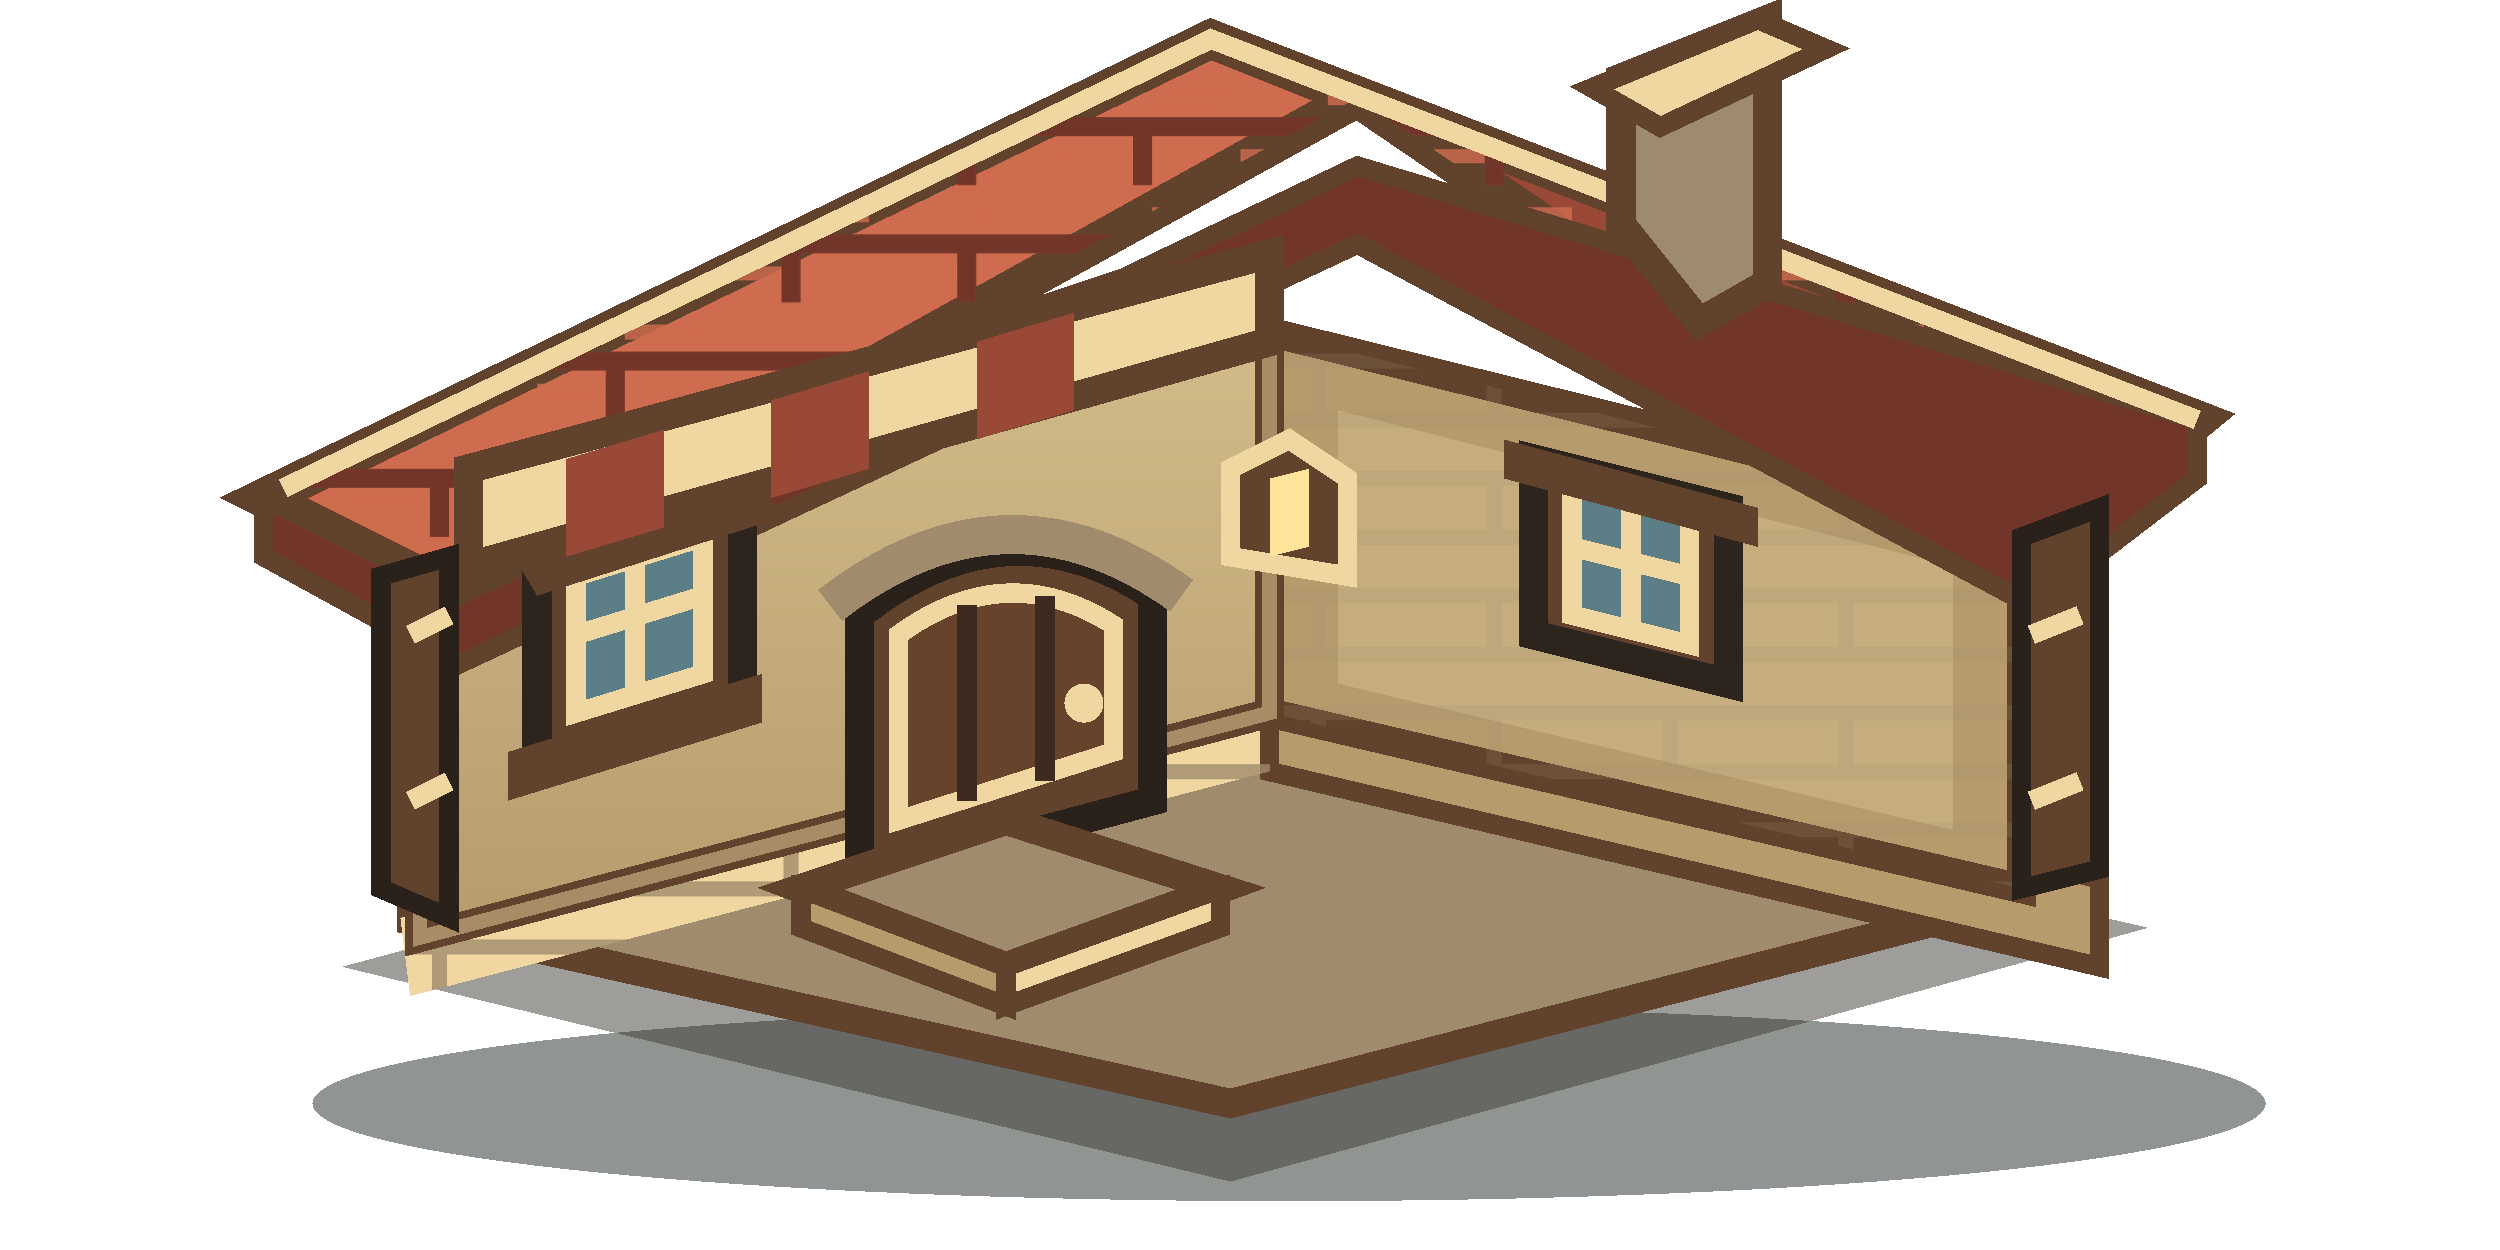
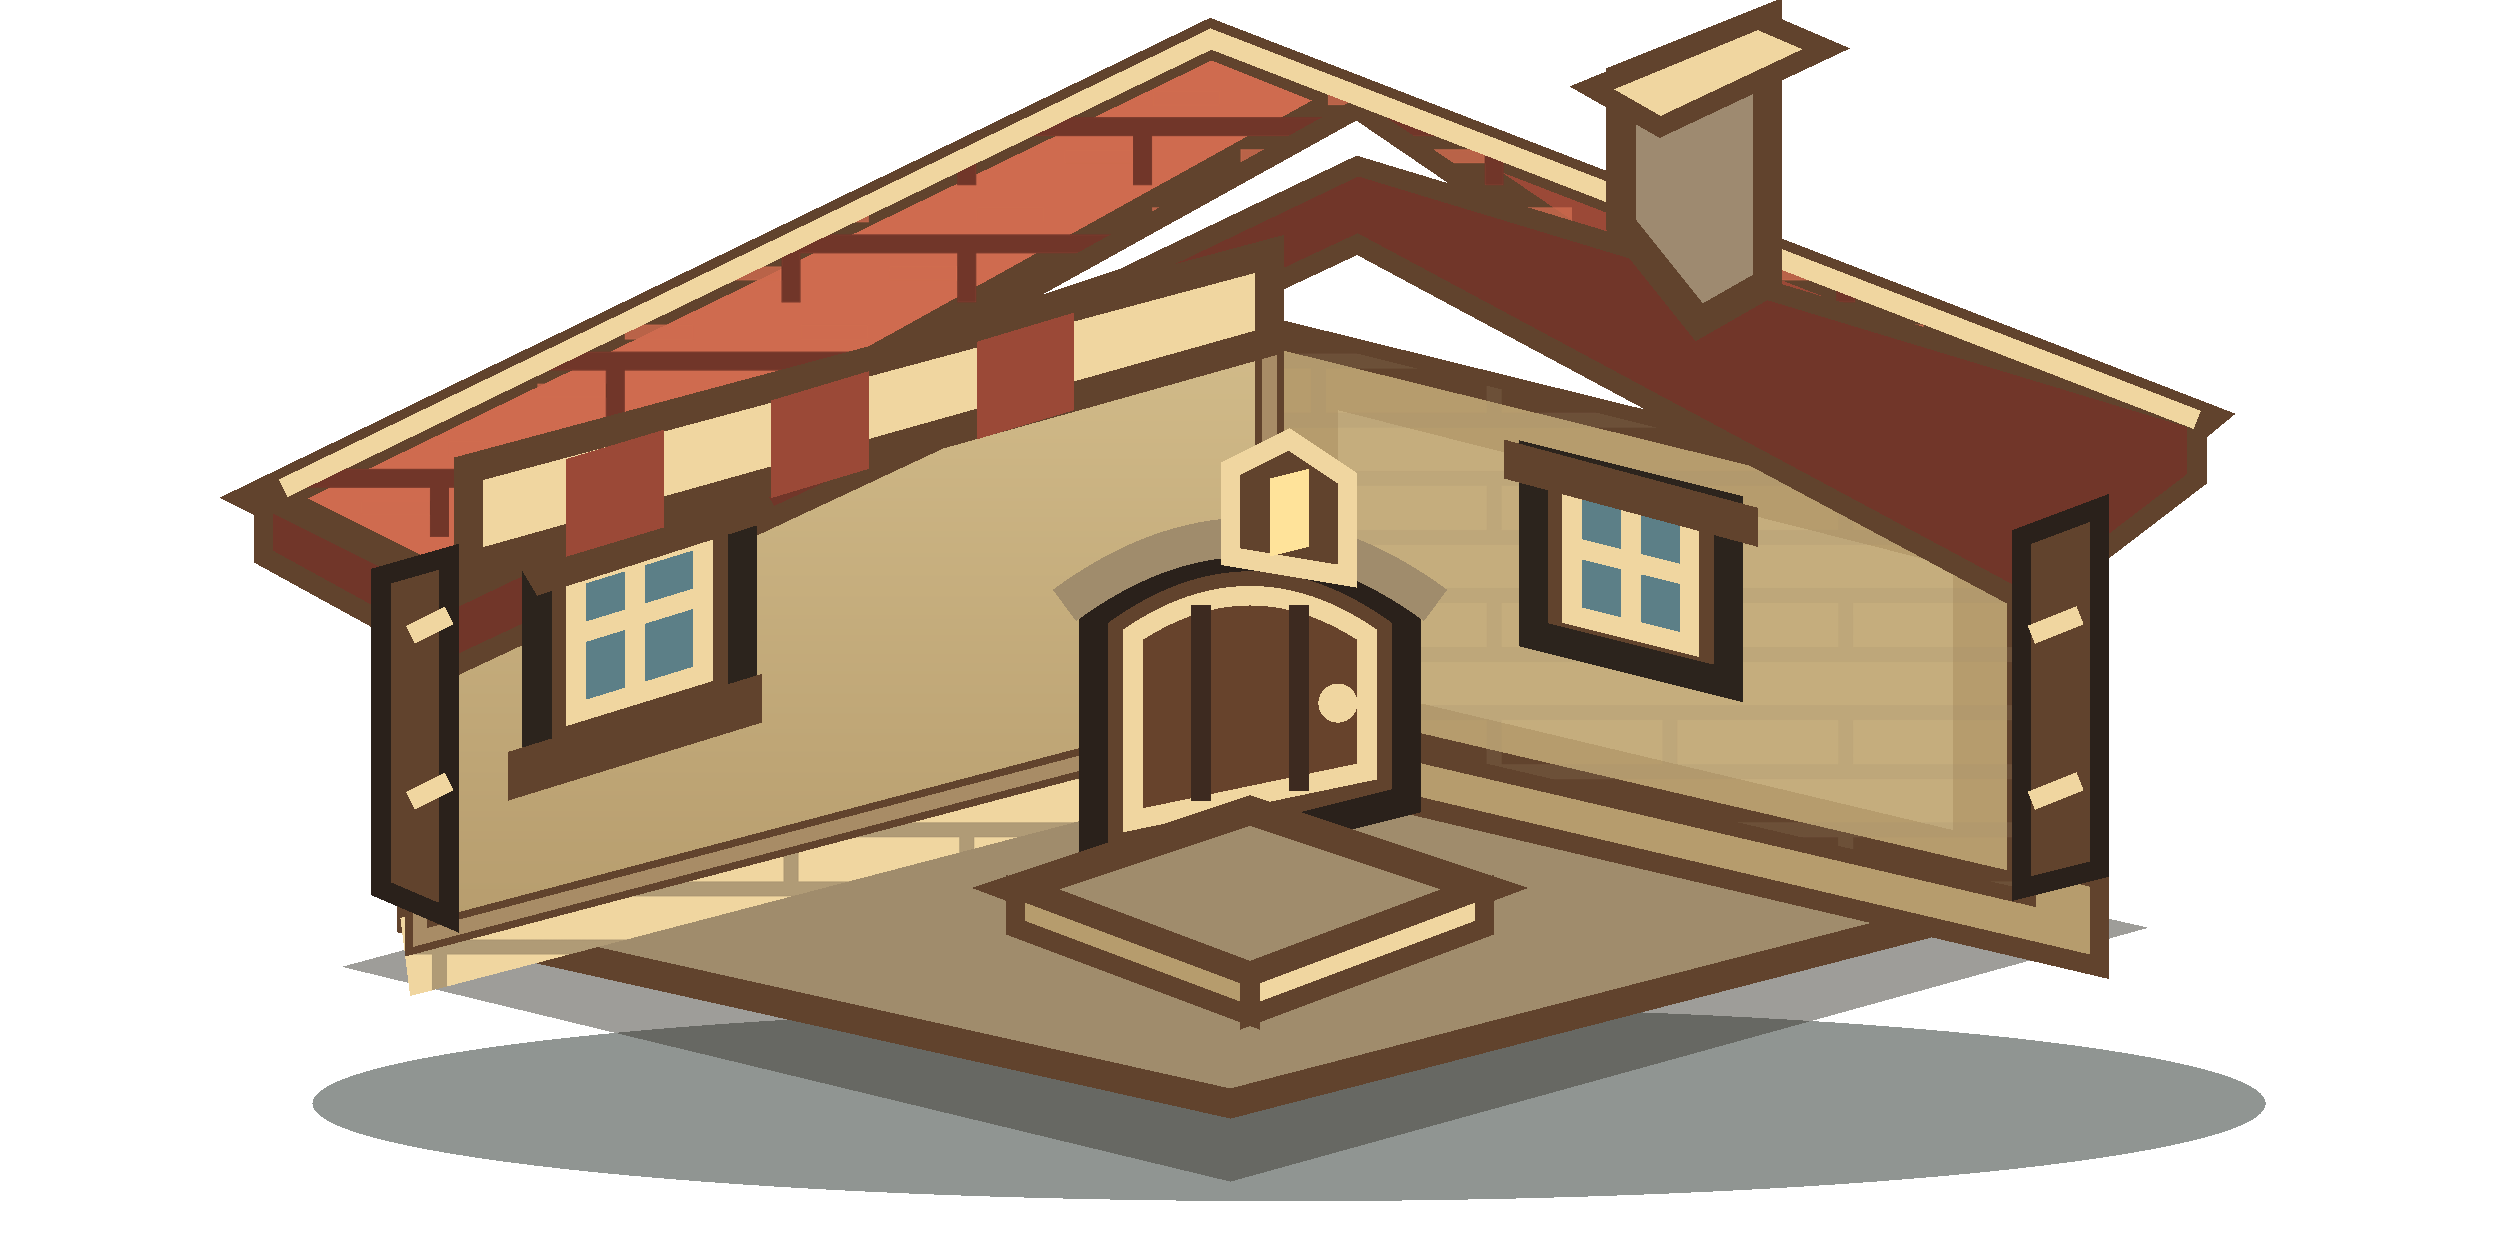
<svg xmlns="http://www.w3.org/2000/svg" viewBox="0 0 256 128" shape-rendering="crispEdges">
  <defs>
    <linearGradient id="front" x1="0" y1="0" x2="0" y2="1">
      <stop stop-color="#d6c08e" />
      <stop offset="1" stop-color="#b69c6d" />
    </linearGradient>
    <pattern id="tiles" width="18" height="12" patternUnits="userSpaceOnUse">
      <path d="M0 1H18M9 1V7" stroke="#713629" stroke-width="2" />
      <path d="M1 4H8M10 10H17" stroke="#cf6b4f" stroke-width="1.5" opacity=".8" />
    </pattern>
    <pattern id="block" width="18" height="12" patternUnits="userSpaceOnUse">
      <path d="M0 1H18M9 1V7M0 7H18" stroke="#a08c6c" stroke-width="1.5" opacity=".8" />
    </pattern>
  </defs>
  <ellipse cx="132" cy="113" rx="100" ry="10" fill="#17221b" opacity=".48" />
  <path d="M35 99 128 74 220 95 126 121Z" fill="#3d3c33" opacity=".5" />
  <path d="M41 94 130 70 215 90 126 113Z" fill="#a08c6c" stroke="#61432d" stroke-width="3" />
  <path d="M41 94 130 70 130 79 42 102Z" fill="#f0d6a0" />
  <path d="M130 70 215 90 215 99 130 79Z" fill="#b69c6d" stroke="#61432d" stroke-width="2" />
  <path d="M42 97 130 74 130 79 42 102Z" fill="url(#block)" />
  <path d="M130 34 207 53 207 91 130 73Z" fill="#b69c6d" stroke="#61432d" stroke-width="3" />
  <path d="M137 42 200 58 200 85 137 70Z" fill="#d6c08e" opacity=".48" />
  <path d="M130 34 207 53 207 91 130 73Z" fill="url(#block)" opacity="0.22" />
  <path d="M43 53 130 24 130 73 43 96Z" fill="url(#front)" stroke="#61432d" stroke-width="3" />
  <path d="M43 53 130 24 130 73 43 96Z" fill="none" stroke="#f0d6a0" stroke-width="1.5" opacity=".5" />
  <path d="M27 51 124 4 139 10 47 61Z" fill="#cf6b4f" stroke="#61432d" stroke-width="4" />
  <path d="M124 4 225 43 208 57 139 10Z" fill="#9b4937" stroke="#61432d" stroke-width="4" />
  <path d="M27 51 124 4 139 10 47 61Z" fill="url(#tiles)" />
  <path d="M124 4 225 43 208 57 139 10Z" fill="url(#tiles)" />
  <path d="M27 51 47 61 139 17 225 43 225 49 208 62 139 25 47 68 27 57Z" fill="#713629" stroke="#61432d" stroke-width="2" />
  <path d="M29 50 124 4 225 43" fill="none" stroke="#f0d6a0" stroke-width="2" />
  <path d="M166 23 166 8 181 2 181 29 174 33Z" fill="#9e8a70" stroke="#61432d" stroke-width="3" />
  <path d="M163 9 180 2 187 5 170 13Z" fill="#f0d6a0" stroke="#61432d" stroke-width="2" />
  <path d="M55 58 76 51 76 72 55 78Z" fill="#61432d" stroke="#2c241d" stroke-width="3" />
  <path d="M59 59 72 55 72 69 59 73Z" fill="#5c7f87" stroke="#f0d6a0" stroke-width="2" />
  <path d="M65 57V71M59 65 72 61" stroke="#f0d6a0" stroke-width="2" />
  <path d="M52 56 77 48 80 53 55 61Z" fill="#61432d" />
  <path d="M52 77 78 69 78 74 52 82Z" fill="#61432d" />
  <path d="M157 47 177 52 177 70 157 65Z" fill="#61432d" stroke="#2c241d" stroke-width="3" />
  <path d="M161 49 173 53 173 66 161 63Z" fill="#5c7f87" stroke="#f0d6a0" stroke-width="2" />
  <path d="M167 51V64M161 56 173 59" stroke="#f0d6a0" stroke-width="2" />
  <path d="M154 45 180 52 180 56 154 49Z" fill="#61432d" />
-   <path d="M88 79V63Q103 51 118 61V71L118 82 88 90Z" fill="#61432d" stroke="#2a211b" stroke-width="3" />
-   <path d="M92 77V65Q103 57 114 64V77L92 84Z" fill="#67432c" stroke="#f0d6a0" stroke-width="2" />
-   <path d="M99 62V82M107 61V80" stroke="#3d2a20" stroke-width="2" />
-   <circle cx="111" cy="72" r="2" fill="#f0d6a0" />
-   <path d="M85 62Q103 48 121 61" fill="none" stroke="#a08c6c" stroke-width="4" />
-   <path d="M82 91 103 84 125 91 103 99Z" fill="#a08c6c" stroke="#61432d" stroke-width="3" />
-   <path d="M82 91 103 99 103 103 82 95Z" fill="#b69c6d" stroke="#61432d" stroke-width="2" />
-   <path d="M103 99 125 91 125 95 103 103Z" fill="#f0d6a0" stroke="#61432d" stroke-width="2" />
+   <path d="M112 80V63Q128 51 144 63V82L112 90Z" fill="#61432d" stroke="#2a211b" stroke-width="3" />
+   <path d="M116 78V65Q128 57 140 65V79L116 84Z" fill="#67432c" stroke="#f0d6a0" stroke-width="2" />
+   <path d="M123 62V82M133 62V81" stroke="#3d2a20" stroke-width="2" />
+   <circle cx="137" cy="72" r="2" fill="#f0d6a0" />
+   <path d="M109 62Q128 48 147 62" fill="none" stroke="#a08c6c" stroke-width="4" />
+   <path d="M104 91 128 83 152 91 128 100Z" fill="#a08c6c" stroke="#61432d" stroke-width="3" />
+   <path d="M104 91 128 100 128 104 104 95Z" fill="#b69c6d" stroke="#61432d" stroke-width="2" />
+   <path d="M128 100 152 91 152 95 128 104Z" fill="#f0d6a0" stroke="#61432d" stroke-width="2" />
  <path d="M48 48 130 26 130 35 48 58Z" fill="#f0d6a0" stroke="#61432d" stroke-width="3" />
  <path d="M58 47 68 44 68 54 58 57ZM79 41 89 38 89 48 79 51ZM100 35 110 32 110 42 100 45Z" fill="#9b4937" />
  <path d="M126 57V48L132 45 138 49V59Z" fill="#61432d" stroke="#f0d6a0" stroke-width="2" />
  <path d="M130 49 134 48V56L130 57Z" fill="#ffe39a" />
  <path d="M39 59 46 57 46 94 39 91ZM207 55 215 52 215 89 207 91Z" fill="#61432d" stroke="#2a211b" stroke-width="2" />
  <path d="M42 65 46 63M42 82 46 80M208 65 213 63M208 82 213 80" stroke="#f0d6a0" stroke-width="2" />
</svg>
